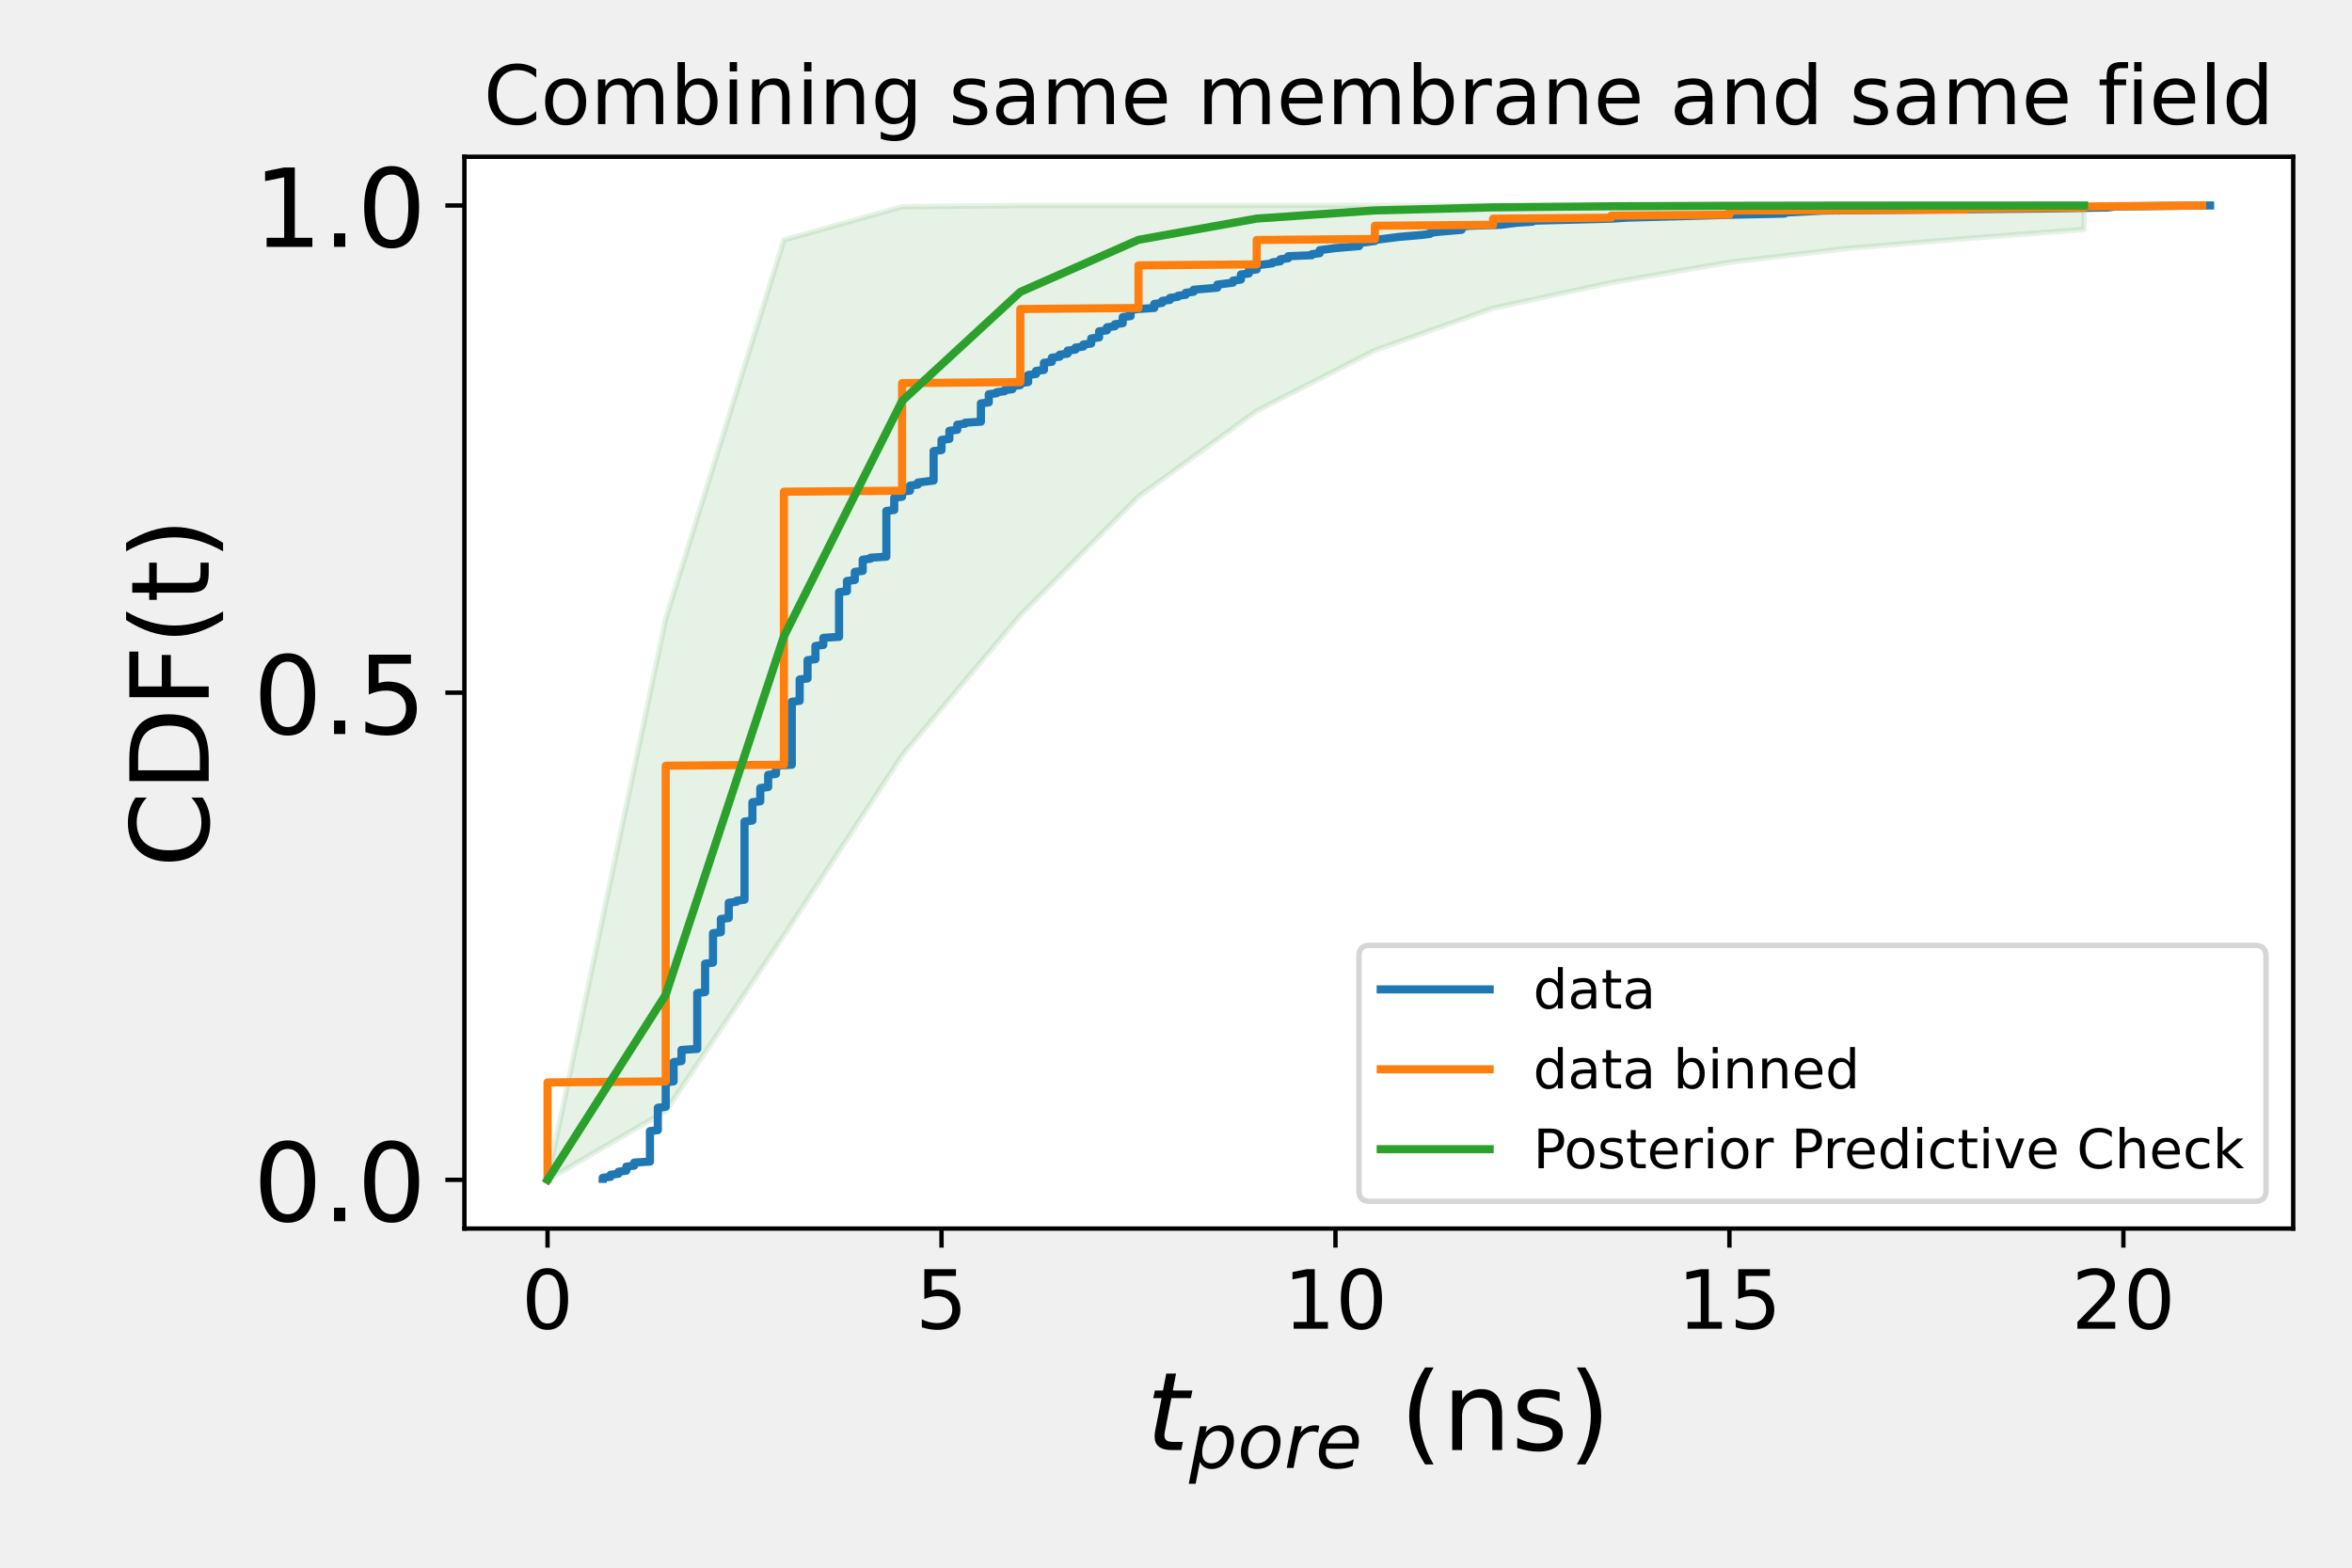
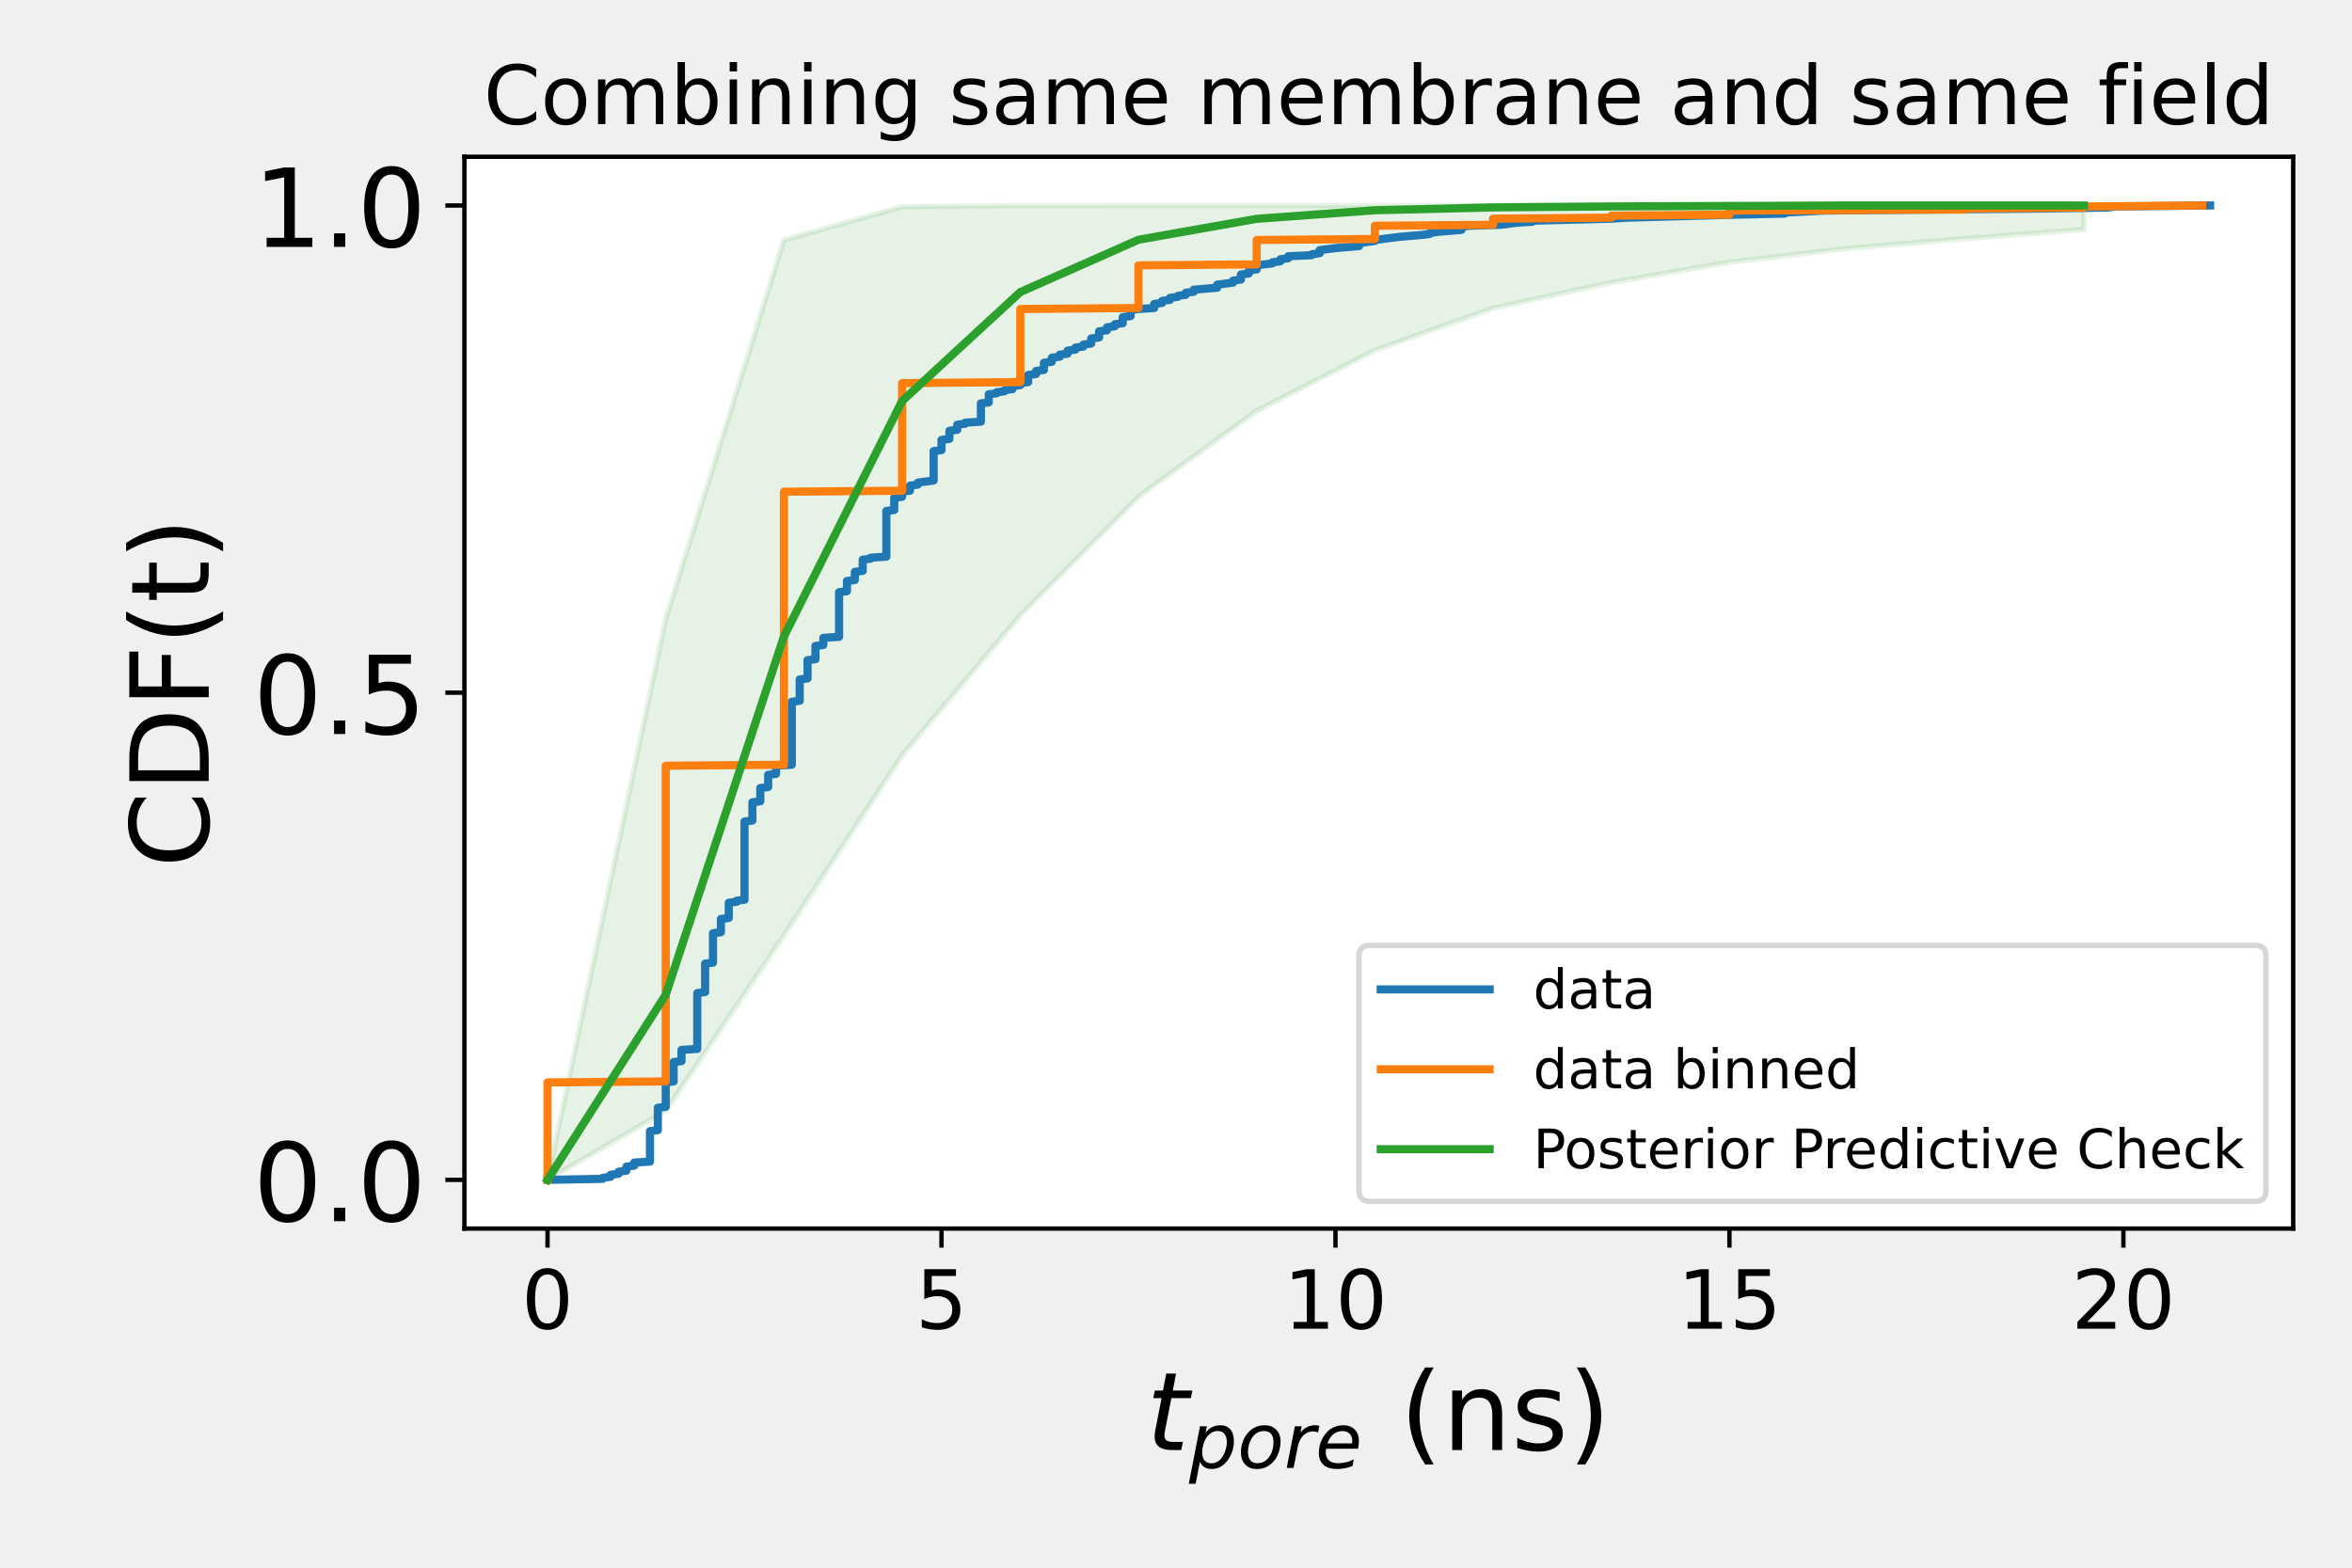
<svg xmlns="http://www.w3.org/2000/svg" xmlns:xlink="http://www.w3.org/1999/xlink" height="288pt" version="1.1" viewBox="0 0 432 288" width="432pt">
  <defs>
    <style type="text/css">*{stroke-linecap:butt;stroke-linejoin:round;}</style>
  </defs>
  <g id="figure_1">
    <g id="patch_1">
      <path d="M 0 288  L 432 288  L 432 0  L 0 0  z " style="fill:none;" />
    </g>
    <g id="axes_1">
      <g id="patch_2">
        <path d="M 85.3 225.7  L 421.2 225.7  L 421.2 28.8  L 85.3 28.8  z " style="fill:#ffffff;" />
      </g>
      <g id="PolyCollection_1">
        <defs>
-           <path d="M 100.568 -71.25  L 100.568 -71.25  L 122.276 -174.293  L 143.985 -243.914  L 165.693 -250.02  L 187.401 -250.243  L 209.11 -250.25  L 230.818 -250.25  L 252.526 -250.25  L 274.235 -250.25  L 295.943 -250.25  L 317.651 -250.25  L 339.36 -250.25  L 361.068 -250.25  L 382.776 -250.25  L 382.776 -245.86  L 382.776 -245.86  L 361.068 -244.17  L 339.36 -242.372  L 317.651 -239.823  L 295.943 -236.083  L 274.235 -231.381  L 252.526 -223.645  L 230.818 -212.512  L 209.11 -196.78  L 187.401 -174.999  L 165.693 -149.243  L 143.985 -116.163  L 122.276 -83.883  L 100.568 -71.25  z " id="m29f34c5f47" style="stroke:#008000;stroke-opacity:0.1;" />
+           <path d="M 100.568 -71.25  L 100.568 -71.25  L 122.276 -174.297  L 143.985 -243.908  L 165.693 -250.02  L 187.401 -250.243  L 209.11 -250.25  L 230.818 -250.25  L 252.526 -250.25  L 274.235 -250.25  L 295.943 -250.25  L 317.651 -250.25  L 339.36 -250.25  L 361.068 -250.25  L 382.776 -250.25  L 382.776 -245.863  L 382.776 -245.863  L 361.068 -244.17  L 339.36 -242.367  L 317.651 -239.833  L 295.943 -236.091  L 274.235 -231.382  L 252.526 -223.636  L 230.818 -212.514  L 209.11 -196.76  L 187.401 -174.997  L 165.693 -149.213  L 143.985 -116.175  L 122.276 -83.923  L 100.568 -71.25  z " id="m1102e06e50" style="stroke:#008000;stroke-opacity:0.1;" />
        </defs>
-         <g clip-path="url(#p243adb49fe)">
-           <use style="fill:#008000;fill-opacity:0.1;stroke:#008000;stroke-opacity:0.1;" x="0" xlink:href="#m29f34c5f47" y="288" />
+         <g clip-path="url(#pb5d30c3ac8)">
+           <use style="fill:#008000;fill-opacity:0.1;stroke:#008000;stroke-opacity:0.1;" x="0" xlink:href="#m1102e06e50" y="288" />
        </g>
      </g>
      <g id="matplotlib.axis_1">
        <g id="xtick_1">
          <g id="line2d_1">
            <defs>
-               <path d="M 0 0  L 0 3.5  " id="ma6ee815a87" style="stroke:#000000;stroke-width:0.8;" />
-             </defs>
-             <g>
-               <use style="stroke:#000000;stroke-width:0.8;" x="100.568" xlink:href="#ma6ee815a87" y="225.7" />
+               <path d="M 0 0  L 0 3.5  " id="mfed0e4af3a" style="stroke:#000000;stroke-width:0.8;" />
+             </defs>
+             <g>
+               <use style="stroke:#000000;stroke-width:0.8;" x="100.568" xlink:href="#mfed0e4af3a" y="225.7" />
            </g>
          </g>
          <g id="text_1">
            <g transform="translate(95.79631 244.0977)scale(0.15 -0.15)">
              <defs>
                <path d="M 2034 4250  Q 1547 4250 1301 3770  Q 1056 3291 1056 2328  Q 1056 1369 1301 889  Q 1547 409 2034 409  Q 2525 409 2770 889  Q 3016 1369 3016 2328  Q 3016 3291 2770 3770  Q 2525 4250 2034 4250  z M 2034 4750  Q 2819 4750 3233 4129  Q 3647 3509 3647 2328  Q 3647 1150 3233 529  Q 2819 -91 2034 -91  Q 1250 -91 836 529  Q 422 1150 422 2328  Q 422 3509 836 4129  Q 1250 4750 2034 4750  z " id="DejaVuSans-30" transform="scale(0.015625)" />
              </defs>
              <use xlink:href="#DejaVuSans-30" />
            </g>
          </g>
        </g>
        <g id="xtick_2">
          <g id="line2d_2">
            <g>
-               <use style="stroke:#000000;stroke-width:0.8;" x="172.929" xlink:href="#ma6ee815a87" y="225.7" />
+               <use style="stroke:#000000;stroke-width:0.8;" x="172.929" xlink:href="#mfed0e4af3a" y="225.7" />
            </g>
          </g>
          <g id="text_2">
            <g transform="translate(168.1574 244.0977)scale(0.15 -0.15)">
              <defs>
                <path d="M 691 4666  L 3169 4666  L 3169 4134  L 1269 4134  L 1269 2991  Q 1406 3038 1543 3061  Q 1681 3084 1819 3084  Q 2600 3084 3056 2656  Q 3513 2228 3513 1497  Q 3513 744 3044 326  Q 2575 -91 1722 -91  Q 1428 -91 1123 -41  Q 819 9 494 109  L 494 744  Q 775 591 1075 516  Q 1375 441 1709 441  Q 2250 441 2565 725  Q 2881 1009 2881 1497  Q 2881 1984 2565 2268  Q 2250 2553 1709 2553  Q 1456 2553 1204 2497  Q 953 2441 691 2322  L 691 4666  z " id="DejaVuSans-35" transform="scale(0.015625)" />
              </defs>
              <use xlink:href="#DejaVuSans-35" />
            </g>
          </g>
        </g>
        <g id="xtick_3">
          <g id="line2d_3">
            <g>
-               <use style="stroke:#000000;stroke-width:0.8;" x="245.29" xlink:href="#ma6ee815a87" y="225.7" />
+               <use style="stroke:#000000;stroke-width:0.8;" x="245.29" xlink:href="#mfed0e4af3a" y="225.7" />
            </g>
          </g>
          <g id="text_3">
            <g transform="translate(235.7465 244.0977)scale(0.15 -0.15)">
              <defs>
                <path d="M 794 531  L 1825 531  L 1825 4091  L 703 3866  L 703 4441  L 1819 4666  L 2450 4666  L 2450 531  L 3481 531  L 3481 0  L 794 0  L 794 531  z " id="DejaVuSans-31" transform="scale(0.015625)" />
              </defs>
              <use xlink:href="#DejaVuSans-31" />
              <use x="63.623" xlink:href="#DejaVuSans-30" />
            </g>
          </g>
        </g>
        <g id="xtick_4">
          <g id="line2d_4">
            <g>
-               <use style="stroke:#000000;stroke-width:0.8;" x="317.651" xlink:href="#ma6ee815a87" y="225.7" />
+               <use style="stroke:#000000;stroke-width:0.8;" x="317.651" xlink:href="#mfed0e4af3a" y="225.7" />
            </g>
          </g>
          <g id="text_4">
            <g transform="translate(308.1076 244.0977)scale(0.15 -0.15)">
              <use xlink:href="#DejaVuSans-31" />
              <use x="63.623" xlink:href="#DejaVuSans-35" />
            </g>
          </g>
        </g>
        <g id="xtick_5">
          <g id="line2d_5">
            <g>
-               <use style="stroke:#000000;stroke-width:0.8;" x="390.012" xlink:href="#ma6ee815a87" y="225.7" />
+               <use style="stroke:#000000;stroke-width:0.8;" x="390.012" xlink:href="#mfed0e4af3a" y="225.7" />
            </g>
          </g>
          <g id="text_5">
            <g transform="translate(380.4686 244.0977)scale(0.15 -0.15)">
              <defs>
                <path d="M 1228 531  L 3431 531  L 3431 0  L 469 0  L 469 531  Q 828 903 1448 1529  Q 2069 2156 2228 2338  Q 2531 2678 2651 2914  Q 2772 3150 2772 3378  Q 2772 3750 2511 3984  Q 2250 4219 1831 4219  Q 1534 4219 1204 4116  Q 875 4013 500 3803  L 500 4441  Q 881 4594 1212 4672  Q 1544 4750 1819 4750  Q 2544 4750 2975 4387  Q 3406 4025 3406 3419  Q 3406 3131 3298 2873  Q 3191 2616 2906 2266  Q 2828 2175 2409 1742  Q 1991 1309 1228 531  z " id="DejaVuSans-32" transform="scale(0.015625)" />
              </defs>
              <use xlink:href="#DejaVuSans-32" />
              <use x="63.623" xlink:href="#DejaVuSans-30" />
            </g>
          </g>
        </g>
        <g id="text_6">
          <g transform="translate(210.55 266.4172)scale(0.2 -0.2)">
            <defs>
              <path d="M 2706 3500  L 2619 3053  L 1472 3053  L 1100 1153  Q 1081 1047 1072 975  Q 1063 903 1063 863  Q 1063 663 1183 572  Q 1303 481 1569 481  L 2150 481  L 2053 0  L 1503 0  Q 991 0 739 200  Q 488 400 488 806  Q 488 878 497 964  Q 506 1050 525 1153  L 897 3053  L 409 3053  L 500 3500  L 978 3500  L 1172 4494  L 1747 4494  L 1556 3500  L 2706 3500  z " id="DejaVuSans-Oblique-74" transform="scale(0.015625)" />
              <path d="M 3175 2156  Q 3175 2616 2975 2859  Q 2775 3103 2400 3103  Q 2144 3103 1911 2972  Q 1678 2841 1497 2591  Q 1319 2344 1212 1994  Q 1106 1644 1106 1300  Q 1106 863 1306 627  Q 1506 391 1875 391  Q 2147 391 2380 519  Q 2613 647 2778 891  Q 2956 1147 3065 1494  Q 3175 1841 3175 2156  z M 1394 2969  Q 1625 3272 1939 3428  Q 2253 3584 2638 3584  Q 3175 3584 3472 3232  Q 3769 2881 3769 2247  Q 3769 1728 3584 1258  Q 3400 788 3053 416  Q 2822 169 2531 39  Q 2241 -91 1919 -91  Q 1547 -91 1294 64  Q 1041 219 916 525  L 556 -1331  L -19 -1331  L 922 3500  L 1497 3500  L 1394 2969  z " id="DejaVuSans-Oblique-70" transform="scale(0.015625)" />
              <path d="M 1625 -91  Q 1009 -91 651 289  Q 294 669 294 1325  Q 294 1706 417 2101  Q 541 2497 738 2766  Q 1047 3184 1428 3384  Q 1809 3584 2291 3584  Q 2888 3584 3255 3212  Q 3622 2841 3622 2241  Q 3622 1825 3500 1412  Q 3378 1000 3181 728  Q 2875 309 2494 109  Q 2113 -91 1625 -91  z M 891 1344  Q 891 869 1089 633  Q 1288 397 1691 397  Q 2269 397 2648 901  Q 3028 1406 3028 2181  Q 3028 2634 2825 2865  Q 2622 3097 2228 3097  Q 1903 3097 1650 2945  Q 1397 2794 1197 2484  Q 1050 2253 970 1956  Q 891 1659 891 1344  z " id="DejaVuSans-Oblique-6f" transform="scale(0.015625)" />
              <path d="M 2853 2969  Q 2766 3016 2653 3041  Q 2541 3066 2413 3066  Q 1953 3066 1609 2717  Q 1266 2369 1153 1784  L 800 0  L 225 0  L 909 3500  L 1484 3500  L 1375 2956  Q 1603 3259 1920 3421  Q 2238 3584 2597 3584  Q 2691 3584 2781 3573  Q 2872 3563 2963 3538  L 2853 2969  z " id="DejaVuSans-Oblique-72" transform="scale(0.015625)" />
              <path d="M 3078 2063  Q 3088 2113 3092 2166  Q 3097 2219 3097 2272  Q 3097 2653 2873 2875  Q 2650 3097 2266 3097  Q 1838 3097 1509 2826  Q 1181 2556 1013 2059  L 3078 2063  z M 3578 1613  L 903 1613  Q 884 1494 878 1425  Q 872 1356 872 1306  Q 872 872 1139 634  Q 1406 397 1894 397  Q 2269 397 2603 481  Q 2938 566 3225 728  L 3116 159  Q 2806 34 2476 -28  Q 2147 -91 1806 -91  Q 1078 -91 686 257  Q 294 606 294 1247  Q 294 1794 489 2264  Q 684 2734 1063 3103  Q 1306 3334 1642 3459  Q 1978 3584 2356 3584  Q 2950 3584 3301 3228  Q 3653 2872 3653 2272  Q 3653 2128 3634 1964  Q 3616 1800 3578 1613  z " id="DejaVuSans-Oblique-65" transform="scale(0.015625)" />
              <path id="DejaVuSans-20" transform="scale(0.015625)" />
              <path d="M 1984 4856  Q 1566 4138 1362 3434  Q 1159 2731 1159 2009  Q 1159 1288 1364 580  Q 1569 -128 1984 -844  L 1484 -844  Q 1016 -109 783 600  Q 550 1309 550 2009  Q 550 2706 781 3412  Q 1013 4119 1484 4856  L 1984 4856  z " id="DejaVuSans-28" transform="scale(0.015625)" />
              <path d="M 3513 2113  L 3513 0  L 2938 0  L 2938 2094  Q 2938 2591 2744 2837  Q 2550 3084 2163 3084  Q 1697 3084 1428 2787  Q 1159 2491 1159 1978  L 1159 0  L 581 0  L 581 3500  L 1159 3500  L 1159 2956  Q 1366 3272 1645 3428  Q 1925 3584 2291 3584  Q 2894 3584 3203 3211  Q 3513 2838 3513 2113  z " id="DejaVuSans-6e" transform="scale(0.015625)" />
              <path d="M 2834 3397  L 2834 2853  Q 2591 2978 2328 3040  Q 2066 3103 1784 3103  Q 1356 3103 1142 2972  Q 928 2841 928 2578  Q 928 2378 1081 2264  Q 1234 2150 1697 2047  L 1894 2003  Q 2506 1872 2764 1633  Q 3022 1394 3022 966  Q 3022 478 2636 193  Q 2250 -91 1575 -91  Q 1294 -91 989 -36  Q 684 19 347 128  L 347 722  Q 666 556 975 473  Q 1284 391 1588 391  Q 1994 391 2212 530  Q 2431 669 2431 922  Q 2431 1156 2273 1281  Q 2116 1406 1581 1522  L 1381 1569  Q 847 1681 609 1914  Q 372 2147 372 2553  Q 372 3047 722 3315  Q 1072 3584 1716 3584  Q 2034 3584 2315 3537  Q 2597 3491 2834 3397  z " id="DejaVuSans-73" transform="scale(0.015625)" />
              <path d="M 513 4856  L 1013 4856  Q 1481 4119 1714 3412  Q 1947 2706 1947 2009  Q 1947 1309 1714 600  Q 1481 -109 1013 -844  L 513 -844  Q 928 -128 1133 580  Q 1338 1288 1338 2009  Q 1338 2731 1133 3434  Q 928 4138 513 4856  z " id="DejaVuSans-29" transform="scale(0.015625)" />
            </defs>
            <use transform="translate(0 0.125)" xlink:href="#DejaVuSans-Oblique-74" />
            <use transform="translate(39.20898 -16.28125)scale(0.7)" xlink:href="#DejaVuSans-Oblique-70" />
            <use transform="translate(83.64258 -16.28125)scale(0.7)" xlink:href="#DejaVuSans-Oblique-6f" />
            <use transform="translate(126.4697 -16.28125)scale(0.7)" xlink:href="#DejaVuSans-Oblique-72" />
            <use transform="translate(155.249 -16.28125)scale(0.7)" xlink:href="#DejaVuSans-Oblique-65" />
            <use transform="translate(201.0498 0.125)" xlink:href="#DejaVuSans-20" />
            <use transform="translate(232.8369 0.125)" xlink:href="#DejaVuSans-28" />
            <use transform="translate(271.8506 0.125)" xlink:href="#DejaVuSans-6e" />
            <use transform="translate(335.2295 0.125)" xlink:href="#DejaVuSans-73" />
            <use transform="translate(387.3291 0.125)" xlink:href="#DejaVuSans-29" />
          </g>
        </g>
      </g>
      <g id="matplotlib.axis_2">
        <g id="ytick_1">
          <g id="line2d_6">
            <defs>
-               <path d="M 0 0  L -3.5 0  " id="mdf418e9f5a" style="stroke:#000000;stroke-width:0.8;" />
-             </defs>
-             <g>
-               <use style="stroke:#000000;stroke-width:0.8;" x="85.3" xlink:href="#mdf418e9f5a" y="216.75" />
+               <path d="M 0 0  L -3.5 0  " id="mbd6afe7961" style="stroke:#000000;stroke-width:0.8;" />
+             </defs>
+             <g>
+               <use style="stroke:#000000;stroke-width:0.8;" x="85.3" xlink:href="#mbd6afe7961" y="216.75" />
            </g>
          </g>
          <g id="text_7">
            <g transform="translate(46.49375 224.3484)scale(0.2 -0.2)">
              <defs>
                <path d="M 684 794  L 1344 794  L 1344 0  L 684 0  L 684 794  z " id="DejaVuSans-2e" transform="scale(0.015625)" />
              </defs>
              <use xlink:href="#DejaVuSans-30" />
              <use x="63.623" xlink:href="#DejaVuSans-2e" />
              <use x="95.41" xlink:href="#DejaVuSans-30" />
            </g>
          </g>
        </g>
        <g id="ytick_2">
          <g id="line2d_7">
            <g>
-               <use style="stroke:#000000;stroke-width:0.8;" x="85.3" xlink:href="#mdf418e9f5a" y="127.25" />
+               <use style="stroke:#000000;stroke-width:0.8;" x="85.3" xlink:href="#mbd6afe7961" y="127.25" />
            </g>
          </g>
          <g id="text_8">
            <g transform="translate(46.49375 134.8484)scale(0.2 -0.2)">
              <use xlink:href="#DejaVuSans-30" />
              <use x="63.623" xlink:href="#DejaVuSans-2e" />
              <use x="95.41" xlink:href="#DejaVuSans-35" />
            </g>
          </g>
        </g>
        <g id="ytick_3">
          <g id="line2d_8">
            <g>
-               <use style="stroke:#000000;stroke-width:0.8;" x="85.3" xlink:href="#mdf418e9f5a" y="37.75" />
+               <use style="stroke:#000000;stroke-width:0.8;" x="85.3" xlink:href="#mbd6afe7961" y="37.75" />
            </g>
          </g>
          <g id="text_9">
            <g transform="translate(46.49375 45.34844)scale(0.2 -0.2)">
              <use xlink:href="#DejaVuSans-31" />
              <use x="63.623" xlink:href="#DejaVuSans-2e" />
              <use x="95.41" xlink:href="#DejaVuSans-30" />
            </g>
          </g>
        </g>
        <g id="text_10">
          <g transform="translate(38.33438 159.4078)rotate(-90)scale(0.2 -0.2)">
            <defs>
              <path d="M 4122 4306  L 4122 3641  Q 3803 3938 3442 4084  Q 3081 4231 2675 4231  Q 1875 4231 1450 3742  Q 1025 3253 1025 2328  Q 1025 1406 1450 917  Q 1875 428 2675 428  Q 3081 428 3442 575  Q 3803 722 4122 1019  L 4122 359  Q 3791 134 3420 21  Q 3050 -91 2638 -91  Q 1578 -91 968 557  Q 359 1206 359 2328  Q 359 3453 968 4101  Q 1578 4750 2638 4750  Q 3056 4750 3426 4639  Q 3797 4528 4122 4306  z " id="DejaVuSans-43" transform="scale(0.015625)" />
              <path d="M 1259 4147  L 1259 519  L 2022 519  Q 2988 519 3436 956  Q 3884 1394 3884 2338  Q 3884 3275 3436 3711  Q 2988 4147 2022 4147  L 1259 4147  z M 628 4666  L 1925 4666  Q 3281 4666 3915 4102  Q 4550 3538 4550 2338  Q 4550 1131 3912 565  Q 3275 0 1925 0  L 628 0  L 628 4666  z " id="DejaVuSans-44" transform="scale(0.015625)" />
              <path d="M 628 4666  L 3309 4666  L 3309 4134  L 1259 4134  L 1259 2759  L 3109 2759  L 3109 2228  L 1259 2228  L 1259 0  L 628 0  L 628 4666  z " id="DejaVuSans-46" transform="scale(0.015625)" />
              <path d="M 1172 4494  L 1172 3500  L 2356 3500  L 2356 3053  L 1172 3053  L 1172 1153  Q 1172 725 1289 603  Q 1406 481 1766 481  L 2356 481  L 2356 0  L 1766 0  Q 1100 0 847 248  Q 594 497 594 1153  L 594 3053  L 172 3053  L 172 3500  L 594 3500  L 594 4494  L 1172 4494  z " id="DejaVuSans-74" transform="scale(0.015625)" />
            </defs>
            <use xlink:href="#DejaVuSans-43" />
            <use x="69.824" xlink:href="#DejaVuSans-44" />
            <use x="146.826" xlink:href="#DejaVuSans-46" />
            <use x="204.346" xlink:href="#DejaVuSans-28" />
            <use x="243.359" xlink:href="#DejaVuSans-74" />
            <use x="282.568" xlink:href="#DejaVuSans-29" />
          </g>
        </g>
      </g>
      <g id="line2d_9">
-         <path clip-path="url(#p243adb49fe)" d="M 110.699 216.564  L 110.699 216.377  L 112.146 216.191  L 112.146 215.818  L 113.593 215.631  L 113.593 215.258  L 115.04 215.072  L 115.04 214.326  L 116.488 214.14  L 116.488 213.58  L 119.382 213.394  L 119.382 207.8  L 120.829 207.614  L 120.829 203.511  L 122.276 203.325  L 122.276 198.85  L 123.724 198.664  L 123.724 195.121  L 125.171 194.934  L 125.171 192.883  L 128.065 192.697  L 128.065 182.442  L 129.513 182.255  L 129.513 177.034  L 130.96 176.848  L 130.96 171.441  L 132.407 171.254  L 132.407 168.83  L 133.854 168.644  L 133.854 165.847  L 135.301 165.66  L 135.301 165.474  L 136.749 165.287  L 136.749 150.93  L 138.196 150.744  L 138.196 147.387  L 139.643 147.201  L 139.643 144.777  L 141.09 144.591  L 141.09 142.353  L 142.538 142.167  L 142.538 140.675  L 145.432 140.489  L 145.432 128.928  L 146.879 128.742  L 146.879 124.826  L 148.326 124.64  L 148.326 121.283  L 149.774 121.097  L 149.774 118.673  L 151.221 118.486  L 151.221 117.181  L 154.115 116.995  L 154.115 108.791  L 155.563 108.604  L 155.563 106.74  L 157.01 106.553  L 157.01 105.061  L 158.457 104.875  L 158.457 102.824  L 159.904 102.638  L 159.904 102.451  L 162.799 102.265  L 162.799 93.874  L 164.246 93.688  L 164.246 91.45  L 165.693 91.264  L 165.693 90.331  L 167.14 90.145  L 167.14 89.213  L 168.588 89.026  L 168.588 88.653  L 171.482 88.28  L 171.482 82.873  L 172.929 82.686  L 172.929 80.822  L 174.376 80.635  L 174.376 79.144  L 175.824 78.957  L 175.824 78.025  L 177.271 77.839  L 177.271 77.652  L 180.165 77.466  L 180.165 74.109  L 181.613 73.923  L 181.613 72.431  L 183.06 72.245  L 183.06 72.058  L 184.507 71.872  L 184.507 71.685  L 185.954 71.499  L 185.954 70.94  L 187.401 70.753  L 187.401 70.38  L 188.849 70.194  L 188.849 68.889  L 190.296 68.702  L 190.296 68.143  L 191.743 67.956  L 191.743 66.651  L 193.19 66.465  L 193.19 65.719  L 194.638 65.532  L 194.638 65.159  L 196.085 64.973  L 196.085 64.414  L 197.532 64.227  L 197.532 63.854  L 198.979 63.668  L 198.979 63.295  L 200.426 63.108  L 200.426 62.176  L 201.874 61.99  L 201.874 60.871  L 203.321 60.684  L 203.321 60.125  L 204.768 59.939  L 204.768 59.566  L 206.215 59.379  L 206.215 58.26  L 207.663 58.074  L 207.663 56.955  L 209.11 56.769  L 212.004 56.582  L 212.004 55.836  L 213.451 55.65  L 213.451 55.277  L 214.899 55.091  L 214.899 54.718  L 216.346 54.531  L 216.346 54.345  L 217.793 54.158  L 217.793 53.785  L 219.24 53.599  L 219.24 53.226  L 223.582 52.853  L 223.582 52.294  L 226.476 51.921  L 226.476 51.548  L 227.924 51.361  L 227.924 50.429  L 229.371 50.243  L 229.371 49.683  L 230.818 49.497  L 230.818 48.751  L 233.713 48.378  L 233.713 48.192  L 235.16 48.005  L 235.16 47.632  L 236.607 47.446  L 236.607 47.073  L 240.949 46.886  L 240.949 46.7  L 242.396 46.514  L 242.396 45.954  L 245.29 45.581  L 249.632 45.208  L 249.632 44.649  L 252.526 44.276  L 252.526 44.09  L 256.868 43.53  L 261.21 43.157  L 262.657 42.971  L 262.657 42.784  L 264.104 42.598  L 268.446 42.225  L 268.446 41.666  L 269.893 41.479  L 275.682 41.293  L 278.576 40.92  L 281.471 40.733  L 281.471 40.547  L 295.943 40.174  L 298.837 39.987  L 319.099 39.428  L 327.782 39.242  L 327.782 39.055  L 335.018 38.682  L 375.54 38.309  L 387.118 38.123  L 388.565 37.936  L 405.932 37.75  L 405.932 37.75  " style="fill:none;stroke:#1f77b4;stroke-linecap:square;stroke-width:1.5;" />
+         <path clip-path="url(#pb5d30c3ac8)" d="M 100.568 216.75  L 110.699 216.564  L 110.699 216.377  L 112.146 216.191  L 112.146 215.818  L 113.593 215.631  L 113.593 215.258  L 115.04 215.072  L 115.04 214.326  L 116.488 214.14  L 116.488 213.58  L 119.382 213.394  L 119.382 207.8  L 120.829 207.614  L 120.829 203.511  L 122.276 203.325  L 122.276 198.85  L 123.724 198.664  L 123.724 195.121  L 125.171 194.934  L 125.171 192.883  L 128.065 192.697  L 128.065 182.442  L 129.513 182.255  L 129.513 177.034  L 130.96 176.848  L 130.96 171.441  L 132.407 171.254  L 132.407 168.83  L 133.854 168.644  L 133.854 165.847  L 135.301 165.66  L 135.301 165.474  L 136.749 165.287  L 136.749 150.93  L 138.196 150.744  L 138.196 147.387  L 139.643 147.201  L 139.643 144.777  L 141.09 144.591  L 141.09 142.353  L 142.538 142.167  L 142.538 140.675  L 145.432 140.489  L 145.432 128.928  L 146.879 128.742  L 146.879 124.826  L 148.326 124.64  L 148.326 121.283  L 149.774 121.097  L 149.774 118.673  L 151.221 118.486  L 151.221 117.181  L 154.115 116.995  L 154.115 108.791  L 155.563 108.604  L 155.563 106.74  L 157.01 106.553  L 157.01 105.061  L 158.457 104.875  L 158.457 102.824  L 159.904 102.638  L 159.904 102.451  L 162.799 102.265  L 162.799 93.874  L 164.246 93.688  L 164.246 91.45  L 165.693 91.264  L 165.693 90.331  L 167.14 90.145  L 167.14 89.213  L 168.588 89.026  L 168.588 88.653  L 171.482 88.28  L 171.482 82.873  L 172.929 82.686  L 172.929 80.822  L 174.376 80.635  L 174.376 79.144  L 175.824 78.957  L 175.824 78.025  L 177.271 77.839  L 177.271 77.652  L 180.165 77.466  L 180.165 74.109  L 181.613 73.923  L 181.613 72.431  L 183.06 72.245  L 183.06 72.058  L 184.507 71.872  L 184.507 71.685  L 185.954 71.499  L 185.954 70.94  L 187.401 70.753  L 187.401 70.38  L 188.849 70.194  L 188.849 68.889  L 190.296 68.702  L 190.296 68.143  L 191.743 67.956  L 191.743 66.651  L 193.19 66.465  L 193.19 65.719  L 194.638 65.532  L 194.638 65.159  L 196.085 64.973  L 196.085 64.414  L 197.532 64.227  L 197.532 63.854  L 198.979 63.668  L 198.979 63.295  L 200.426 63.108  L 200.426 62.176  L 201.874 61.99  L 201.874 60.871  L 203.321 60.684  L 203.321 60.125  L 204.768 59.939  L 204.768 59.566  L 206.215 59.379  L 206.215 58.26  L 207.663 58.074  L 207.663 56.955  L 209.11 56.769  L 212.004 56.582  L 212.004 55.836  L 213.451 55.65  L 213.451 55.277  L 214.899 55.091  L 214.899 54.718  L 216.346 54.531  L 216.346 54.345  L 217.793 54.158  L 217.793 53.785  L 219.24 53.599  L 219.24 53.226  L 223.582 52.853  L 223.582 52.294  L 226.476 51.921  L 226.476 51.548  L 227.924 51.361  L 227.924 50.429  L 229.371 50.243  L 229.371 49.683  L 230.818 49.497  L 230.818 48.751  L 233.713 48.378  L 233.713 48.192  L 235.16 48.005  L 235.16 47.632  L 236.607 47.446  L 236.607 47.073  L 240.949 46.886  L 240.949 46.7  L 242.396 46.514  L 242.396 45.954  L 245.29 45.581  L 249.632 45.208  L 249.632 44.649  L 252.526 44.276  L 252.526 44.09  L 256.868 43.53  L 261.21 43.157  L 262.657 42.971  L 262.657 42.784  L 264.104 42.598  L 268.446 42.225  L 268.446 41.666  L 269.893 41.479  L 275.682 41.293  L 278.576 40.92  L 281.471 40.733  L 281.471 40.547  L 295.943 40.174  L 298.837 39.987  L 319.099 39.428  L 327.782 39.242  L 327.782 39.055  L 335.018 38.682  L 375.54 38.309  L 387.118 38.123  L 388.565 37.936  L 405.932 37.75  L 405.932 37.75  " style="fill:none;stroke:#1f77b4;stroke-linecap:square;stroke-width:1.5;" />
      </g>
      <g id="line2d_10">
-         <path clip-path="url(#p243adb49fe)" d="M 100.568 216.564  L 100.568 198.85  L 122.276 198.664  L 122.276 140.675  L 143.985 140.489  L 143.985 90.331  L 165.693 90.145  L 165.693 70.38  L 187.401 70.194  L 187.401 56.769  L 209.11 56.582  L 209.11 48.751  L 230.818 48.565  L 230.818 44.09  L 252.526 43.903  L 252.526 41.479  L 274.235 41.293  L 274.235 40.174  L 295.943 39.987  L 295.943 39.615  L 317.651 39.428  L 317.651 38.682  L 361.068 38.496  L 361.068 38.309  L 382.776 38.123  L 382.776 37.936  L 404.485 37.75  L 404.485 37.75  " style="fill:none;stroke:#ff7f0e;stroke-linecap:square;stroke-width:1.5;" />
+         <path clip-path="url(#pb5d30c3ac8)" d="M 100.568 216.75  L 100.568 198.85  L 122.276 198.664  L 122.276 140.675  L 143.985 140.489  L 143.985 90.331  L 165.693 90.145  L 165.693 70.38  L 187.401 70.194  L 187.401 56.769  L 209.11 56.582  L 209.11 48.751  L 230.818 48.565  L 230.818 44.09  L 252.526 43.903  L 252.526 41.479  L 274.235 41.293  L 274.235 40.174  L 295.943 39.987  L 295.943 39.615  L 317.651 39.428  L 317.651 38.682  L 361.068 38.496  L 361.068 38.309  L 382.776 38.123  L 382.776 37.936  L 404.485 37.75  L 404.485 37.75  " style="fill:none;stroke:#ff7f0e;stroke-linecap:square;stroke-width:1.5;" />
      </g>
      <g id="line2d_11">
-         <path clip-path="url(#p243adb49fe)" d="M 100.568 216.75  L 122.276 182.742  L 143.985 116.9  L 165.693 73.655  L 187.401 53.626  L 209.11 44.058  L 230.818 40.155  L 252.526 38.659  L 274.235 38.093  L 295.943 37.896  L 317.651 37.808  L 339.36 37.774  L 361.068 37.761  L 382.776 37.754  " style="fill:none;stroke:#2ca02c;stroke-linecap:square;stroke-width:1.5;" />
+         <path clip-path="url(#pb5d30c3ac8)" d="M 100.568 216.75  L 122.276 182.75  L 143.985 116.937  L 165.693 73.672  L 187.401 53.657  L 209.11 44.043  L 230.818 40.197  L 252.526 38.624  L 274.235 38.1  L 295.943 37.925  L 317.651 37.837  L 339.36 37.75  L 361.068 37.75  L 382.776 37.75  " style="fill:none;stroke:#2ca02c;stroke-linecap:square;stroke-width:1.5;" />
      </g>
      <g id="patch_3">
        <path d="M 85.3 225.7  L 85.3 28.8  " style="fill:none;stroke:#000000;stroke-linecap:square;stroke-linejoin:miter;stroke-width:0.8;" />
      </g>
      <g id="patch_4">
        <path d="M 421.2 225.7  L 421.2 28.8  " style="fill:none;stroke:#000000;stroke-linecap:square;stroke-linejoin:miter;stroke-width:0.8;" />
      </g>
      <g id="patch_5">
        <path d="M 85.3 225.7  L 421.2 225.7  " style="fill:none;stroke:#000000;stroke-linecap:square;stroke-linejoin:miter;stroke-width:0.8;" />
      </g>
      <g id="patch_6">
        <path d="M 85.3 28.8  L 421.2 28.8  " style="fill:none;stroke:#000000;stroke-linecap:square;stroke-linejoin:miter;stroke-width:0.8;" />
      </g>
      <g id="text_11">
        <g transform="translate(88.82891 22.8)scale(0.15 -0.15)">
          <defs>
            <path d="M 1959 3097  Q 1497 3097 1228 2736  Q 959 2375 959 1747  Q 959 1119 1226 758  Q 1494 397 1959 397  Q 2419 397 2687 759  Q 2956 1122 2956 1747  Q 2956 2369 2687 2733  Q 2419 3097 1959 3097  z M 1959 3584  Q 2709 3584 3137 3096  Q 3566 2609 3566 1747  Q 3566 888 3137 398  Q 2709 -91 1959 -91  Q 1206 -91 779 398  Q 353 888 353 1747  Q 353 2609 779 3096  Q 1206 3584 1959 3584  z " id="DejaVuSans-6f" transform="scale(0.015625)" />
            <path d="M 3328 2828  Q 3544 3216 3844 3400  Q 4144 3584 4550 3584  Q 5097 3584 5394 3201  Q 5691 2819 5691 2113  L 5691 0  L 5113 0  L 5113 2094  Q 5113 2597 4934 2840  Q 4756 3084 4391 3084  Q 3944 3084 3684 2787  Q 3425 2491 3425 1978  L 3425 0  L 2847 0  L 2847 2094  Q 2847 2600 2669 2842  Q 2491 3084 2119 3084  Q 1678 3084 1418 2786  Q 1159 2488 1159 1978  L 1159 0  L 581 0  L 581 3500  L 1159 3500  L 1159 2956  Q 1356 3278 1631 3431  Q 1906 3584 2284 3584  Q 2666 3584 2933 3390  Q 3200 3197 3328 2828  z " id="DejaVuSans-6d" transform="scale(0.015625)" />
            <path d="M 3116 1747  Q 3116 2381 2855 2742  Q 2594 3103 2138 3103  Q 1681 3103 1420 2742  Q 1159 2381 1159 1747  Q 1159 1113 1420 752  Q 1681 391 2138 391  Q 2594 391 2855 752  Q 3116 1113 3116 1747  z M 1159 2969  Q 1341 3281 1617 3432  Q 1894 3584 2278 3584  Q 2916 3584 3314 3078  Q 3713 2572 3713 1747  Q 3713 922 3314 415  Q 2916 -91 2278 -91  Q 1894 -91 1617 61  Q 1341 213 1159 525  L 1159 0  L 581 0  L 581 4863  L 1159 4863  L 1159 2969  z " id="DejaVuSans-62" transform="scale(0.015625)" />
            <path d="M 603 3500  L 1178 3500  L 1178 0  L 603 0  L 603 3500  z M 603 4863  L 1178 4863  L 1178 4134  L 603 4134  L 603 4863  z " id="DejaVuSans-69" transform="scale(0.015625)" />
            <path d="M 2906 1791  Q 2906 2416 2648 2759  Q 2391 3103 1925 3103  Q 1463 3103 1205 2759  Q 947 2416 947 1791  Q 947 1169 1205 825  Q 1463 481 1925 481  Q 2391 481 2648 825  Q 2906 1169 2906 1791  z M 3481 434  Q 3481 -459 3084 -895  Q 2688 -1331 1869 -1331  Q 1566 -1331 1297 -1286  Q 1028 -1241 775 -1147  L 775 -588  Q 1028 -725 1275 -790  Q 1522 -856 1778 -856  Q 2344 -856 2625 -561  Q 2906 -266 2906 331  L 2906 616  Q 2728 306 2450 153  Q 2172 0 1784 0  Q 1141 0 747 490  Q 353 981 353 1791  Q 353 2603 747 3093  Q 1141 3584 1784 3584  Q 2172 3584 2450 3431  Q 2728 3278 2906 2969  L 2906 3500  L 3481 3500  L 3481 434  z " id="DejaVuSans-67" transform="scale(0.015625)" />
            <path d="M 2194 1759  Q 1497 1759 1228 1600  Q 959 1441 959 1056  Q 959 750 1161 570  Q 1363 391 1709 391  Q 2188 391 2477 730  Q 2766 1069 2766 1631  L 2766 1759  L 2194 1759  z M 3341 1997  L 3341 0  L 2766 0  L 2766 531  Q 2569 213 2275 61  Q 1981 -91 1556 -91  Q 1019 -91 701 211  Q 384 513 384 1019  Q 384 1609 779 1909  Q 1175 2209 1959 2209  L 2766 2209  L 2766 2266  Q 2766 2663 2505 2880  Q 2244 3097 1772 3097  Q 1472 3097 1187 3025  Q 903 2953 641 2809  L 641 3341  Q 956 3463 1253 3523  Q 1550 3584 1831 3584  Q 2591 3584 2966 3190  Q 3341 2797 3341 1997  z " id="DejaVuSans-61" transform="scale(0.015625)" />
            <path d="M 3597 1894  L 3597 1613  L 953 1613  Q 991 1019 1311 708  Q 1631 397 2203 397  Q 2534 397 2845 478  Q 3156 559 3463 722  L 3463 178  Q 3153 47 2828 -22  Q 2503 -91 2169 -91  Q 1331 -91 842 396  Q 353 884 353 1716  Q 353 2575 817 3079  Q 1281 3584 2069 3584  Q 2775 3584 3186 3129  Q 3597 2675 3597 1894  z M 3022 2063  Q 3016 2534 2758 2815  Q 2500 3097 2075 3097  Q 1594 3097 1305 2825  Q 1016 2553 972 2059  L 3022 2063  z " id="DejaVuSans-65" transform="scale(0.015625)" />
            <path d="M 2631 2963  Q 2534 3019 2420 3045  Q 2306 3072 2169 3072  Q 1681 3072 1420 2755  Q 1159 2438 1159 1844  L 1159 0  L 581 0  L 581 3500  L 1159 3500  L 1159 2956  Q 1341 3275 1631 3429  Q 1922 3584 2338 3584  Q 2397 3584 2469 3576  Q 2541 3569 2628 3553  L 2631 2963  z " id="DejaVuSans-72" transform="scale(0.015625)" />
            <path d="M 2906 2969  L 2906 4863  L 3481 4863  L 3481 0  L 2906 0  L 2906 525  Q 2725 213 2448 61  Q 2172 -91 1784 -91  Q 1150 -91 751 415  Q 353 922 353 1747  Q 353 2572 751 3078  Q 1150 3584 1784 3584  Q 2172 3584 2448 3432  Q 2725 3281 2906 2969  z M 947 1747  Q 947 1113 1208 752  Q 1469 391 1925 391  Q 2381 391 2643 752  Q 2906 1113 2906 1747  Q 2906 2381 2643 2742  Q 2381 3103 1925 3103  Q 1469 3103 1208 2742  Q 947 2381 947 1747  z " id="DejaVuSans-64" transform="scale(0.015625)" />
            <path d="M 2375 4863  L 2375 4384  L 1825 4384  Q 1516 4384 1395 4259  Q 1275 4134 1275 3809  L 1275 3500  L 2222 3500  L 2222 3053  L 1275 3053  L 1275 0  L 697 0  L 697 3053  L 147 3053  L 147 3500  L 697 3500  L 697 3744  Q 697 4328 969 4595  Q 1241 4863 1831 4863  L 2375 4863  z " id="DejaVuSans-66" transform="scale(0.015625)" />
            <path d="M 603 4863  L 1178 4863  L 1178 0  L 603 0  L 603 4863  z " id="DejaVuSans-6c" transform="scale(0.015625)" />
          </defs>
          <use xlink:href="#DejaVuSans-43" />
          <use x="69.824" xlink:href="#DejaVuSans-6f" />
          <use x="131.006" xlink:href="#DejaVuSans-6d" />
          <use x="228.418" xlink:href="#DejaVuSans-62" />
          <use x="291.895" xlink:href="#DejaVuSans-69" />
          <use x="319.678" xlink:href="#DejaVuSans-6e" />
          <use x="383.057" xlink:href="#DejaVuSans-69" />
          <use x="410.84" xlink:href="#DejaVuSans-6e" />
          <use x="474.219" xlink:href="#DejaVuSans-67" />
          <use x="537.695" xlink:href="#DejaVuSans-20" />
          <use x="569.482" xlink:href="#DejaVuSans-73" />
          <use x="621.582" xlink:href="#DejaVuSans-61" />
          <use x="682.861" xlink:href="#DejaVuSans-6d" />
          <use x="780.273" xlink:href="#DejaVuSans-65" />
          <use x="841.797" xlink:href="#DejaVuSans-20" />
          <use x="873.584" xlink:href="#DejaVuSans-6d" />
          <use x="970.996" xlink:href="#DejaVuSans-65" />
          <use x="1032.52" xlink:href="#DejaVuSans-6d" />
          <use x="1129.932" xlink:href="#DejaVuSans-62" />
          <use x="1193.408" xlink:href="#DejaVuSans-72" />
          <use x="1234.521" xlink:href="#DejaVuSans-61" />
          <use x="1295.801" xlink:href="#DejaVuSans-6e" />
          <use x="1359.18" xlink:href="#DejaVuSans-65" />
          <use x="1420.703" xlink:href="#DejaVuSans-20" />
          <use x="1452.49" xlink:href="#DejaVuSans-61" />
          <use x="1513.77" xlink:href="#DejaVuSans-6e" />
          <use x="1577.148" xlink:href="#DejaVuSans-64" />
          <use x="1640.625" xlink:href="#DejaVuSans-20" />
          <use x="1672.412" xlink:href="#DejaVuSans-73" />
          <use x="1724.512" xlink:href="#DejaVuSans-61" />
          <use x="1785.791" xlink:href="#DejaVuSans-6d" />
          <use x="1883.203" xlink:href="#DejaVuSans-65" />
          <use x="1944.727" xlink:href="#DejaVuSans-20" />
          <use x="1976.514" xlink:href="#DejaVuSans-66" />
          <use x="2011.719" xlink:href="#DejaVuSans-69" />
          <use x="2039.502" xlink:href="#DejaVuSans-65" />
          <use x="2101.025" xlink:href="#DejaVuSans-6c" />
          <use x="2128.809" xlink:href="#DejaVuSans-64" />
        </g>
      </g>
      <g id="legend_1">
        <g id="patch_7">
          <path d="M 251.605 220.7  L 414.2 220.7  Q 416.2 220.7 416.2 218.7  L 416.2 175.666  Q 416.2 173.666 414.2 173.666  L 251.605 173.666  Q 249.605 173.666 249.605 175.666  L 249.605 218.7  Q 249.605 220.7 251.605 220.7  z " style="fill:#ffffff;opacity:0.8;stroke:#cccccc;stroke-linejoin:miter;" />
        </g>
        <g id="line2d_12">
          <path d="M 253.605 181.764  L 273.605 181.764  " style="fill:none;stroke:#1f77b4;stroke-linecap:square;stroke-width:1.5;" />
        </g>
        <g id="line2d_13" />
        <g id="text_12">
          <g transform="translate(281.6047 185.2641)scale(0.1 -0.1)">
            <use xlink:href="#DejaVuSans-64" />
            <use x="63.477" xlink:href="#DejaVuSans-61" />
            <use x="124.756" xlink:href="#DejaVuSans-74" />
            <use x="163.965" xlink:href="#DejaVuSans-61" />
          </g>
        </g>
        <g id="line2d_14">
          <path d="M 253.605 196.442  L 273.605 196.442  " style="fill:none;stroke:#ff7f0e;stroke-linecap:square;stroke-width:1.5;" />
        </g>
        <g id="line2d_15" />
        <g id="text_13">
          <g transform="translate(281.6047 199.9422)scale(0.1 -0.1)">
            <use xlink:href="#DejaVuSans-64" />
            <use x="63.477" xlink:href="#DejaVuSans-61" />
            <use x="124.756" xlink:href="#DejaVuSans-74" />
            <use x="163.965" xlink:href="#DejaVuSans-61" />
            <use x="225.244" xlink:href="#DejaVuSans-20" />
            <use x="257.031" xlink:href="#DejaVuSans-62" />
            <use x="320.508" xlink:href="#DejaVuSans-69" />
            <use x="348.291" xlink:href="#DejaVuSans-6e" />
            <use x="411.67" xlink:href="#DejaVuSans-6e" />
            <use x="475.049" xlink:href="#DejaVuSans-65" />
            <use x="536.572" xlink:href="#DejaVuSans-64" />
          </g>
        </g>
        <g id="line2d_16">
          <path d="M 253.605 211.12  L 273.605 211.12  " style="fill:none;stroke:#2ca02c;stroke-linecap:square;stroke-width:1.5;" />
        </g>
        <g id="line2d_17" />
        <g id="text_14">
          <g transform="translate(281.6047 214.6203)scale(0.1 -0.1)">
            <defs>
              <path d="M 1259 4147  L 1259 2394  L 2053 2394  Q 2494 2394 2734 2622  Q 2975 2850 2975 3272  Q 2975 3691 2734 3919  Q 2494 4147 2053 4147  L 1259 4147  z M 628 4666  L 2053 4666  Q 2838 4666 3239 4311  Q 3641 3956 3641 3272  Q 3641 2581 3239 2228  Q 2838 1875 2053 1875  L 1259 1875  L 1259 0  L 628 0  L 628 4666  z " id="DejaVuSans-50" transform="scale(0.015625)" />
              <path d="M 3122 3366  L 3122 2828  Q 2878 2963 2633 3030  Q 2388 3097 2138 3097  Q 1578 3097 1268 2742  Q 959 2388 959 1747  Q 959 1106 1268 751  Q 1578 397 2138 397  Q 2388 397 2633 464  Q 2878 531 3122 666  L 3122 134  Q 2881 22 2623 -34  Q 2366 -91 2075 -91  Q 1284 -91 818 406  Q 353 903 353 1747  Q 353 2603 823 3093  Q 1294 3584 2113 3584  Q 2378 3584 2631 3529  Q 2884 3475 3122 3366  z " id="DejaVuSans-63" transform="scale(0.015625)" />
              <path d="M 191 3500  L 800 3500  L 1894 563  L 2988 3500  L 3597 3500  L 2284 0  L 1503 0  L 191 3500  z " id="DejaVuSans-76" transform="scale(0.015625)" />
              <path d="M 3513 2113  L 3513 0  L 2938 0  L 2938 2094  Q 2938 2591 2744 2837  Q 2550 3084 2163 3084  Q 1697 3084 1428 2787  Q 1159 2491 1159 1978  L 1159 0  L 581 0  L 581 4863  L 1159 4863  L 1159 2956  Q 1366 3272 1645 3428  Q 1925 3584 2291 3584  Q 2894 3584 3203 3211  Q 3513 2838 3513 2113  z " id="DejaVuSans-68" transform="scale(0.015625)" />
              <path d="M 581 4863  L 1159 4863  L 1159 1991  L 2875 3500  L 3609 3500  L 1753 1863  L 3688 0  L 2938 0  L 1159 1709  L 1159 0  L 581 0  L 581 4863  z " id="DejaVuSans-6b" transform="scale(0.015625)" />
            </defs>
            <use xlink:href="#DejaVuSans-50" />
            <use x="56.678" xlink:href="#DejaVuSans-6f" />
            <use x="117.859" xlink:href="#DejaVuSans-73" />
            <use x="169.959" xlink:href="#DejaVuSans-74" />
            <use x="209.168" xlink:href="#DejaVuSans-65" />
            <use x="270.691" xlink:href="#DejaVuSans-72" />
            <use x="311.805" xlink:href="#DejaVuSans-69" />
            <use x="339.588" xlink:href="#DejaVuSans-6f" />
            <use x="400.77" xlink:href="#DejaVuSans-72" />
            <use x="441.883" xlink:href="#DejaVuSans-20" />
            <use x="473.67" xlink:href="#DejaVuSans-50" />
            <use x="532.223" xlink:href="#DejaVuSans-72" />
            <use x="571.086" xlink:href="#DejaVuSans-65" />
            <use x="632.609" xlink:href="#DejaVuSans-64" />
            <use x="696.086" xlink:href="#DejaVuSans-69" />
            <use x="723.869" xlink:href="#DejaVuSans-63" />
            <use x="778.85" xlink:href="#DejaVuSans-74" />
            <use x="818.059" xlink:href="#DejaVuSans-69" />
            <use x="845.842" xlink:href="#DejaVuSans-76" />
            <use x="905.021" xlink:href="#DejaVuSans-65" />
            <use x="966.545" xlink:href="#DejaVuSans-20" />
            <use x="998.332" xlink:href="#DejaVuSans-43" />
            <use x="1068.156" xlink:href="#DejaVuSans-68" />
            <use x="1131.535" xlink:href="#DejaVuSans-65" />
            <use x="1193.059" xlink:href="#DejaVuSans-63" />
            <use x="1248.039" xlink:href="#DejaVuSans-6b" />
          </g>
        </g>
      </g>
    </g>
  </g>
  <defs>
-     <clipPath id="p243adb49fe">
+     <clipPath id="pb5d30c3ac8">
      <rect height="196.9" width="335.9" x="85.3" y="28.8" />
    </clipPath>
  </defs>
</svg>
